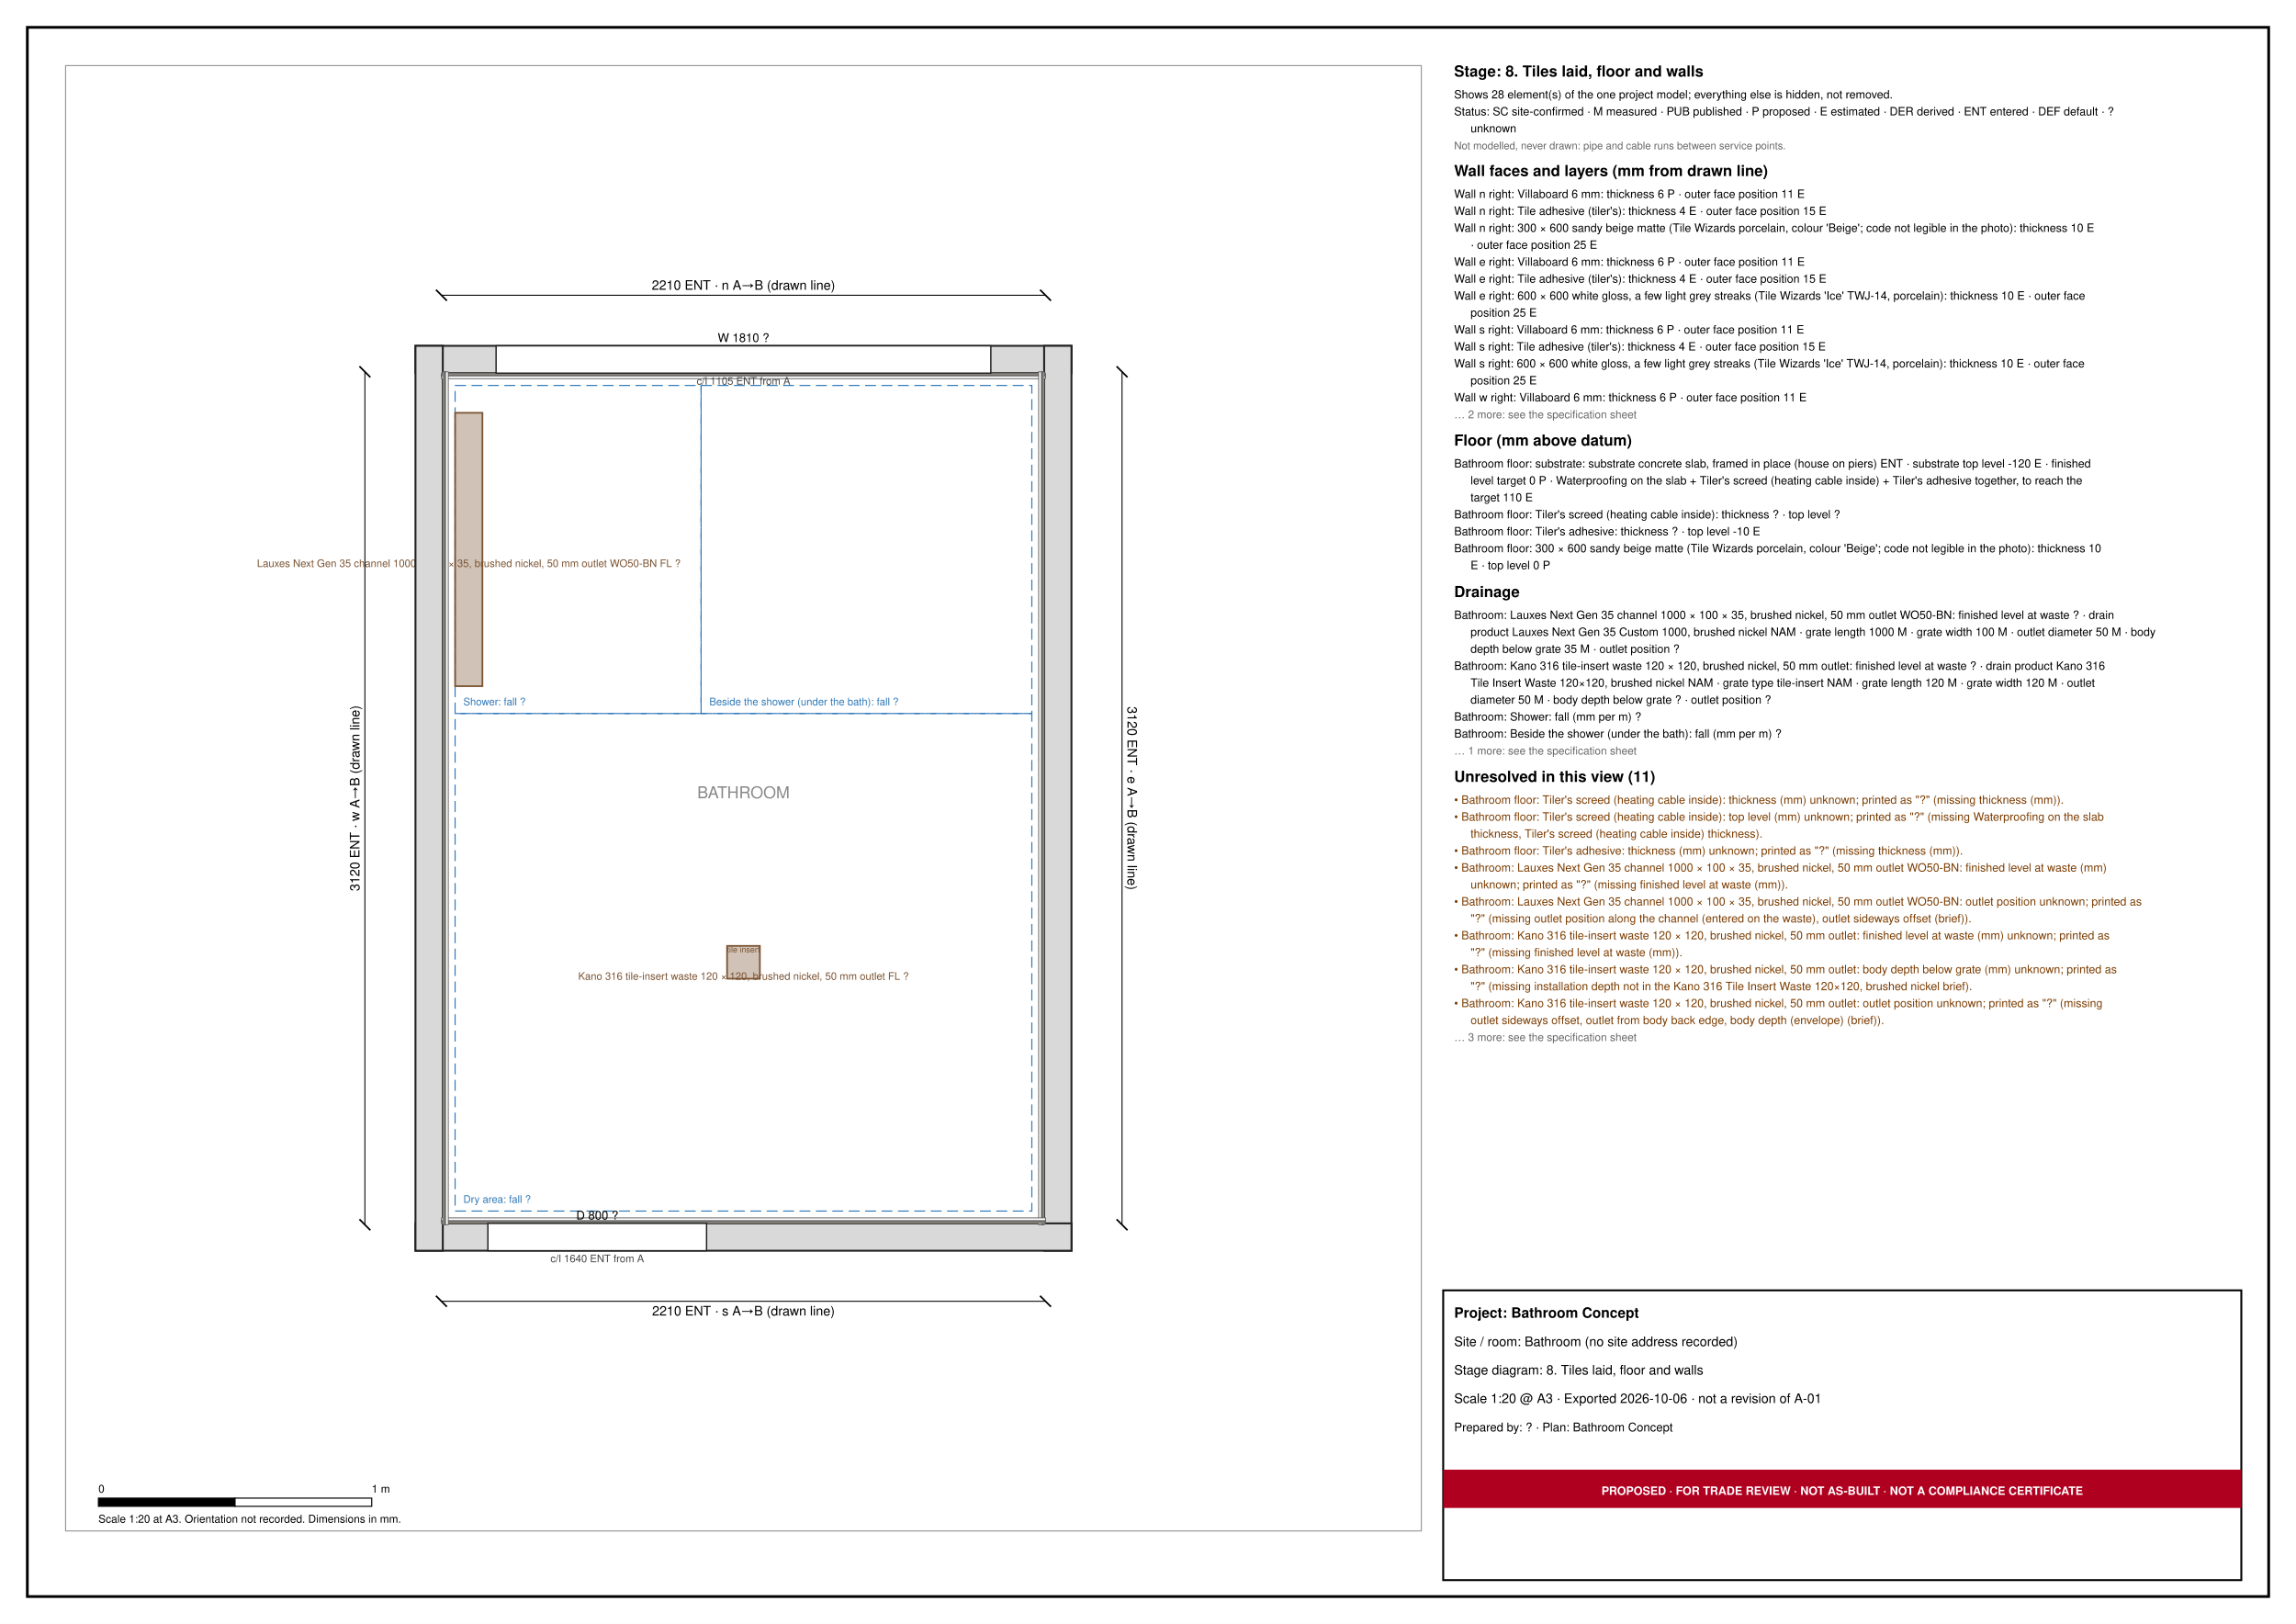
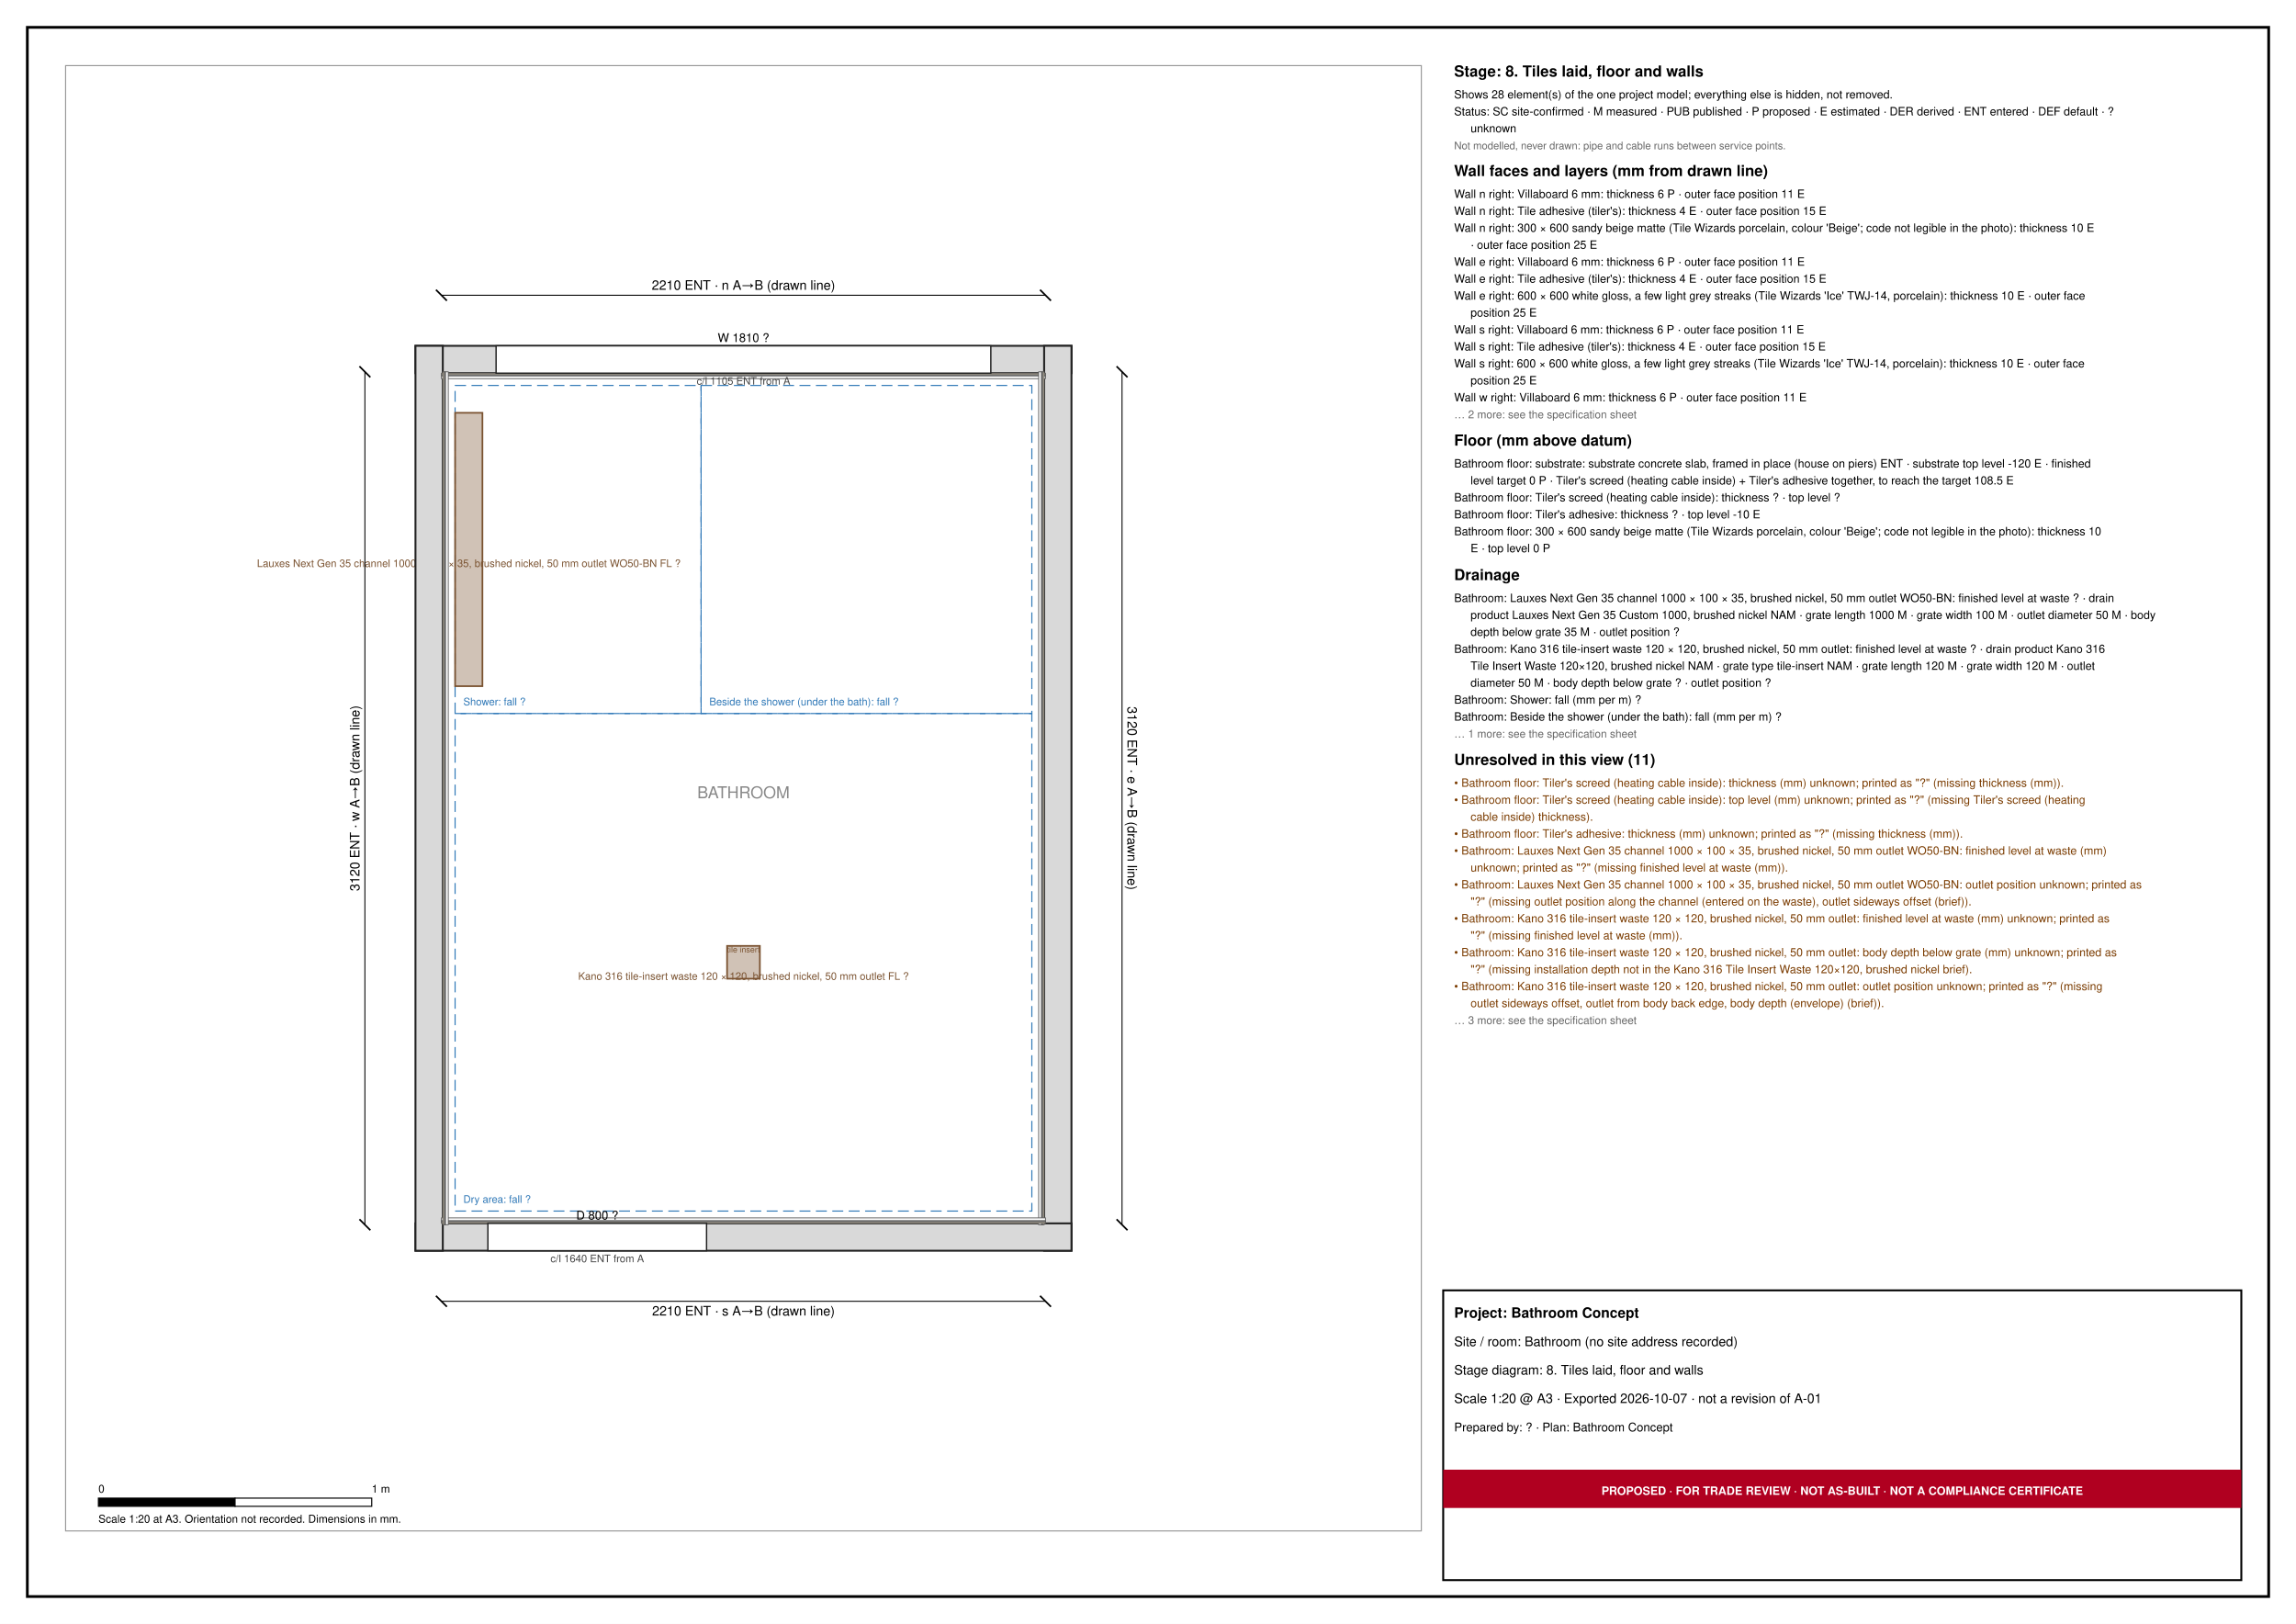
<svg xmlns="http://www.w3.org/2000/svg" width="420mm" height="297mm" viewBox="0 0 420 297" font-family="Helvetica, Arial, sans-serif" data-sheet="stage-view" data-scale="20">
  <rect width="420" height="297" fill="#fff" />
  <rect x="5" y="5" width="410" height="287" fill="none" stroke="#000" stroke-width="0.5" />
  <rect x="12" y="12" width="248" height="268" fill="none" stroke="#999" stroke-width="0.2" />
  <text x="136" y="146" font-size="3" text-anchor="middle" fill="#888" data-element="room:bathroom">BATHROOM</text>
  <rect x="83.25" y="70.5" width="45" height="60" fill="none" stroke="#2f78b7" stroke-width="0.2" stroke-dasharray="2 1" data-element="room:bathroom:plane:shower" />
  <text x="84.75" y="129" font-size="1.9" fill="#2f78b7">Shower: fall ?</text>
  <rect x="128.25" y="70.5" width="60.5" height="60" fill="none" stroke="#2f78b7" stroke-width="0.2" stroke-dasharray="2 1" data-element="room:bathroom:plane:bath_side" />
  <text x="129.75" y="129" font-size="1.9" fill="#2f78b7">Beside the shower (under the bath): fall ?</text>
  <rect x="83.25" y="130.5" width="105.5" height="91" fill="none" stroke="#2f78b7" stroke-width="0.2" stroke-dasharray="2 1" data-element="room:bathroom:plane:dry" />
  <text x="84.75" y="220" font-size="1.9" fill="#2f78b7">Dry area: fall ?</text>
  <polygon points="88.25,75.5 88.25,125.5 83.25,125.5 83.25,75.5" fill="#7a5230" fill-opacity="0.35" stroke="#7a5230" stroke-width="0.3" data-grate="1" data-element="room:bathroom:waste:linear_drain" />
  <text x="85.75" y="103.7" font-size="1.9" text-anchor="middle" fill="#7a5230">Lauxes Next Gen 35 channel 1000 × 100 × 35, brushed nickel, 50 mm outlet WO50-BN FL ?</text>
  <polygon points="133,173 139,173 139,179 133,179" fill="#7a5230" fill-opacity="0.35" stroke="#7a5230" stroke-width="0.3" data-grate="1" data-element="room:bathroom:waste:square_waste" />
  <text x="136" y="174.2" font-size="1.5" text-anchor="middle" fill="#7a5230">tile insert</text>
  <text x="136" y="179.2" font-size="1.9" text-anchor="middle" fill="#7a5230">Kano 316 tile-insert waste 120 × 120, brushed nickel, 50 mm outlet FL ?</text>
  <polygon points="196,68.25 76,68.25 76,63.25 196,63.25" fill="#d9d9d9" stroke="#222" stroke-width="0.35" data-element="wall:wall_n" />
  <polygon points="191,228.75 191,63.25 196,63.25 196,228.75" fill="#d9d9d9" stroke="#222" stroke-width="0.35" data-element="wall:wall_e" />
  <polygon points="76,223.75 196,223.75 196,228.75 76,228.75" fill="#d9d9d9" stroke="#222" stroke-width="0.35" data-element="wall:wall_s" />
  <polygon points="81,63.25 81,228.75 76,228.75 76,63.25" fill="#d9d9d9" stroke="#222" stroke-width="0.35" data-element="wall:wall_w" />
  <polygon points="80.75,68.25 191.25,68.25 191.25,68.55 80.75,68.55" fill="#f3e3c3" stroke="#555" stroke-width="0.15" data-element="wall:wall_n:right:wall_n_board" />
  <polygon points="80.75,68.55 191.25,68.55 191.25,68.75 80.75,68.75" fill="#cfcfcf" stroke="#555" stroke-width="0.15" data-element="wall:wall_n:right:wall_n_adhesive" />
  <polygon points="80.75,68.75 191.25,68.75 191.25,69.25 80.75,69.25" fill="#ffffff" stroke="#555" stroke-width="0.15" data-element="wall:wall_n:right:wall_n_tile" />
  <polygon points="191,68 191,224 190.7,224 190.7,68" fill="#f3e3c3" stroke="#555" stroke-width="0.15" data-element="wall:wall_e:right:wall_e_board" />
  <polygon points="190.7,68 190.7,224 190.5,224 190.5,68" fill="#cfcfcf" stroke="#555" stroke-width="0.15" data-element="wall:wall_e:right:wall_e_adhesive" />
  <polygon points="190.5,68 190.5,224 190,224 190,68" fill="#ffffff" stroke="#555" stroke-width="0.15" data-element="wall:wall_e:right:wall_e_tile" />
  <polygon points="191.25,223.75 80.75,223.75 80.75,223.45 191.25,223.45" fill="#f3e3c3" stroke="#555" stroke-width="0.15" data-element="wall:wall_s:right:wall_s_board" />
  <polygon points="191.25,223.45 80.75,223.45 80.75,223.25 191.25,223.25" fill="#cfcfcf" stroke="#555" stroke-width="0.15" data-element="wall:wall_s:right:wall_s_adhesive" />
  <polygon points="191.25,223.25 80.75,223.25 80.75,222.75 191.25,222.75" fill="#ffffff" stroke="#555" stroke-width="0.15" data-element="wall:wall_s:right:wall_s_tile" />
  <polygon points="81,224 81,68 81.3,68 81.3,224" fill="#f3e3c3" stroke="#555" stroke-width="0.15" data-element="wall:wall_w:right:wall_w_board" />
  <polygon points="81.3,224 81.3,68 81.5,68 81.5,224" fill="#cfcfcf" stroke="#555" stroke-width="0.15" data-element="wall:wall_w:right:wall_w_adhesive" />
  <polygon points="81.5,224 81.5,68 82,68 82,224" fill="#ffffff" stroke="#555" stroke-width="0.15" data-element="wall:wall_w:right:wall_w_tile" />
  <polygon points="90.75,63.25 181.25,63.25 181.25,68.25 90.75,68.25" fill="#fff" stroke="#222" stroke-width="0.25" data-element="opening:window_n" />
  <text x="136" y="62.55" font-size="2.2" text-anchor="middle">W 1810 ?</text>
  <text x="136" y="70.35" font-size="1.9" text-anchor="middle" fill="#444">c/l 1105 ENT from A</text>
  <polygon points="129.25,228.75 89.25,228.75 89.25,223.75 129.25,223.75" fill="#fff" stroke="#222" stroke-width="0.25" data-element="opening:door_s" />
  <text x="109.25" y="223.05" font-size="2.2" text-anchor="middle">D 800 ?</text>
  <text x="109.25" y="230.85" font-size="1.9" text-anchor="middle" fill="#444">c/l 1640 ENT from A</text>
  <line x1="80.75" y1="54" x2="191.25" y2="54" stroke="#000" stroke-width="0.18" />
  <line x1="79.75" y1="53" x2="81.75" y2="55" stroke="#000" stroke-width="0.3" />
  <line x1="190.25" y1="53" x2="192.25" y2="55" stroke="#000" stroke-width="0.3" />
  <text x="136" y="52.2" font-size="2.4" text-anchor="middle" dominant-baseline="middle" transform="rotate(0 136 52.2)" data-dim="wall_n">2210 ENT · n A→B (drawn line)</text>
  <line x1="205.25" y1="68" x2="205.25" y2="224" stroke="#000" stroke-width="0.18" />
  <line x1="204.25" y1="67" x2="206.25" y2="69" stroke="#000" stroke-width="0.3" />
  <line x1="204.25" y1="223" x2="206.25" y2="225" stroke="#000" stroke-width="0.3" />
  <text x="207.05" y="146" font-size="2.4" text-anchor="middle" dominant-baseline="middle" transform="rotate(90 207.05 146)" data-dim="wall_e">3120 ENT · e A→B (drawn line)</text>
  <line x1="191.25" y1="238" x2="80.75" y2="238" stroke="#000" stroke-width="0.18" />
  <line x1="190.25" y1="237" x2="192.25" y2="239" stroke="#000" stroke-width="0.3" />
  <line x1="79.75" y1="237" x2="81.75" y2="239" stroke="#000" stroke-width="0.3" />
  <text x="136" y="239.8" font-size="2.4" text-anchor="middle" dominant-baseline="middle" transform="rotate(360 136 239.8)" data-dim="wall_s">2210 ENT · s A→B (drawn line)</text>
  <line x1="66.75" y1="224" x2="66.75" y2="68" stroke="#000" stroke-width="0.18" />
  <line x1="65.75" y1="223" x2="67.75" y2="225" stroke="#000" stroke-width="0.3" />
  <line x1="65.75" y1="67" x2="67.75" y2="69" stroke="#000" stroke-width="0.3" />
  <text x="64.95" y="146" font-size="2.4" text-anchor="middle" dominant-baseline="middle" transform="rotate(-90 64.95 146)" data-dim="wall_w">3120 ENT · w A→B (drawn line)</text>
  <rect x="18" y="274" width="25" height="1.5" fill="#000" stroke="#000" stroke-width="0.2" />
  <rect x="43" y="274" width="25" height="1.5" fill="#fff" stroke="#000" stroke-width="0.2" />
  <text x="18" y="273" font-size="2">0</text>
  <text x="68" y="273" font-size="2">1 m</text>
  <text x="18" y="278.5" font-size="2">Scale 1:20 at A3. Orientation not recorded. Dimensions in mm.</text>
  <text x="266" y="14" font-size="2.8" font-weight="bold">Stage: 8. Tiles laid, floor and walls</text>
  <text x="266" y="18" font-size="2.1">Shows 28 element(s) of the one project model; everything else is hidden, not removed.</text>
  <text x="266" y="21.1" font-size="2.1">Status: SC site-confirmed · M measured · PUB published · P proposed · E estimated · DER derived · ENT entered · DEF default · ?</text>
  <text x="269" y="24.2" font-size="2.1">unknown</text>
  <text x="266" y="27.3" font-size="1.9" fill="#666">Not modelled, never drawn: pipe and cable runs between service points.</text>
  <text x="266" y="32.2" font-size="2.8" font-weight="bold">Wall faces and layers (mm from drawn line)</text>
  <text x="266" y="36.2" font-size="2.1" data-element="wall:wall_n:right:wall_n_board">Wall n right: Villaboard 6 mm: thickness 6 P · outer face position 11 E</text>
  <text x="266" y="39.3" font-size="2.1" data-element="wall:wall_n:right:wall_n_adhesive">Wall n right: Tile adhesive (tiler's): thickness 4 E · outer face position 15 E</text>
  <text x="266" y="42.4" font-size="2.1" data-element="wall:wall_n:right:wall_n_tile">Wall n right: 300 × 600 sandy beige matte (Tile Wizards porcelain, colour 'Beige'; code not legible in the photo): thickness 10 E</text>
  <text x="269" y="45.5" font-size="2.1" data-element="wall:wall_n:right:wall_n_tile">· outer face position 25 E</text>
  <text x="266" y="48.6" font-size="2.1" data-element="wall:wall_e:right:wall_e_board">Wall e right: Villaboard 6 mm: thickness 6 P · outer face position 11 E</text>
  <text x="266" y="51.7" font-size="2.1" data-element="wall:wall_e:right:wall_e_adhesive">Wall e right: Tile adhesive (tiler's): thickness 4 E · outer face position 15 E</text>
  <text x="266" y="54.8" font-size="2.1" data-element="wall:wall_e:right:wall_e_tile">Wall e right: 600 × 600 white gloss, a few light grey streaks (Tile Wizards 'Ice' TWJ-14, porcelain): thickness 10 E · outer face</text>
  <text x="269" y="57.9" font-size="2.1" data-element="wall:wall_e:right:wall_e_tile">position 25 E</text>
  <text x="266" y="61" font-size="2.1" data-element="wall:wall_s:right:wall_s_board">Wall s right: Villaboard 6 mm: thickness 6 P · outer face position 11 E</text>
  <text x="266" y="64.1" font-size="2.1" data-element="wall:wall_s:right:wall_s_adhesive">Wall s right: Tile adhesive (tiler's): thickness 4 E · outer face position 15 E</text>
  <text x="266" y="67.2" font-size="2.1" data-element="wall:wall_s:right:wall_s_tile">Wall s right: 600 × 600 white gloss, a few light grey streaks (Tile Wizards 'Ice' TWJ-14, porcelain): thickness 10 E · outer face</text>
  <text x="269" y="70.3" font-size="2.1" data-element="wall:wall_s:right:wall_s_tile">position 25 E</text>
  <text x="266" y="73.4" font-size="2.1" data-element="wall:wall_w:right:wall_w_board">Wall w right: Villaboard 6 mm: thickness 6 P · outer face position 11 E</text>
  <text x="266" y="76.5" font-size="2" fill="#666">… 2 more: see the specification sheet</text>
  <text x="266" y="81.5" font-size="2.8" font-weight="bold">Floor (mm above datum)</text>
  <text x="266" y="85.5" font-size="2.1" data-element="room:bathroom:substrate">Bathroom floor: substrate: substrate concrete slab, framed in place (house on piers) ENT · substrate top level -120 E · finished</text>
-   <text x="269" y="88.6" font-size="2.1" data-element="room:bathroom:substrate">level target 0 P · Waterproofing on the slab + Tiler's screed (heating cable inside) + Tiler's adhesive together, to reach the</text>
-   <text x="269" y="91.7" font-size="2.1" data-element="room:bathroom:substrate">target 110 E</text>
-   <text x="266" y="94.8" font-size="2.1" data-element="room:bathroom:floor:floor_screed">Bathroom floor: Tiler's screed (heating cable inside): thickness ? · top level ?</text>
-   <text x="266" y="97.9" font-size="2.1" data-element="room:bathroom:floor:floor_adhesive">Bathroom floor: Tiler's adhesive: thickness ? · top level -10 E</text>
-   <text x="266" y="101" font-size="2.1" data-element="room:bathroom:floor:floor_tile">Bathroom floor: 300 × 600 sandy beige matte (Tile Wizards porcelain, colour 'Beige'; code not legible in the photo): thickness 10</text>
-   <text x="269" y="104.1" font-size="2.1" data-element="room:bathroom:floor:floor_tile">E · top level 0 P</text>
-   <text x="266" y="109.2" font-size="2.8" font-weight="bold">Drainage</text>
-   <text x="266" y="113.2" font-size="2.1" data-element="room:bathroom:waste:linear_drain">Bathroom: Lauxes Next Gen 35 channel 1000 × 100 × 35, brushed nickel, 50 mm outlet WO50-BN: finished level at waste ? · drain</text>
-   <text x="269" y="116.3" font-size="2.1" data-element="room:bathroom:waste:linear_drain">product Lauxes Next Gen 35 Custom 1000, brushed nickel NAM · grate length 1000 M · grate width 100 M · outlet diameter 50 M · body</text>
-   <text x="269" y="119.4" font-size="2.1" data-element="room:bathroom:waste:linear_drain">depth below grate 35 M · outlet position ?</text>
-   <text x="266" y="122.5" font-size="2.1" data-element="room:bathroom:waste:square_waste">Bathroom: Kano 316 tile-insert waste 120 × 120, brushed nickel, 50 mm outlet: finished level at waste ? · drain product Kano 316</text>
-   <text x="269" y="125.6" font-size="2.1" data-element="room:bathroom:waste:square_waste">Tile Insert Waste 120×120, brushed nickel NAM · grate type tile-insert NAM · grate length 120 M · grate width 120 M · outlet</text>
-   <text x="269" y="128.7" font-size="2.1" data-element="room:bathroom:waste:square_waste">diameter 50 M · body depth below grate ? · outlet position ?</text>
-   <text x="266" y="131.8" font-size="2.1" data-element="room:bathroom:plane:shower">Bathroom: Shower: fall (mm per m) ?</text>
-   <text x="266" y="134.9" font-size="2.1" data-element="room:bathroom:plane:bath_side">Bathroom: Beside the shower (under the bath): fall (mm per m) ?</text>
-   <text x="266" y="138" font-size="2" fill="#666">… 1 more: see the specification sheet</text>
-   <text x="266" y="143" font-size="2.8" font-weight="bold">Unresolved in this view (11)</text>
-   <text x="266" y="147" font-size="2.1" fill="#7a3b00">• Bathroom floor: Tiler's screed (heating cable inside): thickness (mm) unknown; printed as "?" (missing thickness (mm)).</text>
-   <text x="266" y="150.1" font-size="2.1" fill="#7a3b00">• Bathroom floor: Tiler's screed (heating cable inside): top level (mm) unknown; printed as "?" (missing Waterproofing on the slab</text>
-   <text x="269" y="153.2" font-size="2.1" fill="#7a3b00">thickness, Tiler's screed (heating cable inside) thickness).</text>
-   <text x="266" y="156.3" font-size="2.1" fill="#7a3b00">• Bathroom floor: Tiler's adhesive: thickness (mm) unknown; printed as "?" (missing thickness (mm)).</text>
-   <text x="266" y="159.4" font-size="2.1" fill="#7a3b00">• Bathroom: Lauxes Next Gen 35 channel 1000 × 100 × 35, brushed nickel, 50 mm outlet WO50-BN: finished level at waste (mm)</text>
-   <text x="269" y="162.5" font-size="2.1" fill="#7a3b00">unknown; printed as "?" (missing finished level at waste (mm)).</text>
-   <text x="266" y="165.6" font-size="2.1" fill="#7a3b00">• Bathroom: Lauxes Next Gen 35 channel 1000 × 100 × 35, brushed nickel, 50 mm outlet WO50-BN: outlet position unknown; printed as</text>
-   <text x="269" y="168.7" font-size="2.1" fill="#7a3b00">"?" (missing outlet position along the channel (entered on the waste), outlet sideways offset (brief)).</text>
-   <text x="266" y="171.8" font-size="2.1" fill="#7a3b00">• Bathroom: Kano 316 tile-insert waste 120 × 120, brushed nickel, 50 mm outlet: finished level at waste (mm) unknown; printed as</text>
-   <text x="269" y="174.9" font-size="2.1" fill="#7a3b00">"?" (missing finished level at waste (mm)).</text>
-   <text x="266" y="178" font-size="2.1" fill="#7a3b00">• Bathroom: Kano 316 tile-insert waste 120 × 120, brushed nickel, 50 mm outlet: body depth below grate (mm) unknown; printed as</text>
-   <text x="269" y="181.1" font-size="2.1" fill="#7a3b00">"?" (missing installation depth not in the Kano 316 Tile Insert Waste 120×120, brushed nickel brief).</text>
-   <text x="266" y="184.2" font-size="2.1" fill="#7a3b00">• Bathroom: Kano 316 tile-insert waste 120 × 120, brushed nickel, 50 mm outlet: outlet position unknown; printed as "?" (missing</text>
-   <text x="269" y="187.3" font-size="2.1" fill="#7a3b00">outlet sideways offset, outlet from body back edge, body depth (envelope) (brief)).</text>
-   <text x="266" y="190.4" font-size="2" fill="#666">… 3 more: see the specification sheet</text>
+   <text x="269" y="88.6" font-size="2.1" data-element="room:bathroom:substrate">level target 0 P · Tiler's screed (heating cable inside) + Tiler's adhesive together, to reach the target 108.5 E</text>
+   <text x="266" y="91.7" font-size="2.1" data-element="room:bathroom:floor:floor_screed">Bathroom floor: Tiler's screed (heating cable inside): thickness ? · top level ?</text>
+   <text x="266" y="94.8" font-size="2.1" data-element="room:bathroom:floor:floor_adhesive">Bathroom floor: Tiler's adhesive: thickness ? · top level -10 E</text>
+   <text x="266" y="97.9" font-size="2.1" data-element="room:bathroom:floor:floor_tile">Bathroom floor: 300 × 600 sandy beige matte (Tile Wizards porcelain, colour 'Beige'; code not legible in the photo): thickness 10</text>
+   <text x="269" y="101" font-size="2.1" data-element="room:bathroom:floor:floor_tile">E · top level 0 P</text>
+   <text x="266" y="106.1" font-size="2.8" font-weight="bold">Drainage</text>
+   <text x="266" y="110.1" font-size="2.1" data-element="room:bathroom:waste:linear_drain">Bathroom: Lauxes Next Gen 35 channel 1000 × 100 × 35, brushed nickel, 50 mm outlet WO50-BN: finished level at waste ? · drain</text>
+   <text x="269" y="113.2" font-size="2.1" data-element="room:bathroom:waste:linear_drain">product Lauxes Next Gen 35 Custom 1000, brushed nickel NAM · grate length 1000 M · grate width 100 M · outlet diameter 50 M · body</text>
+   <text x="269" y="116.3" font-size="2.1" data-element="room:bathroom:waste:linear_drain">depth below grate 35 M · outlet position ?</text>
+   <text x="266" y="119.4" font-size="2.1" data-element="room:bathroom:waste:square_waste">Bathroom: Kano 316 tile-insert waste 120 × 120, brushed nickel, 50 mm outlet: finished level at waste ? · drain product Kano 316</text>
+   <text x="269" y="122.5" font-size="2.1" data-element="room:bathroom:waste:square_waste">Tile Insert Waste 120×120, brushed nickel NAM · grate type tile-insert NAM · grate length 120 M · grate width 120 M · outlet</text>
+   <text x="269" y="125.6" font-size="2.1" data-element="room:bathroom:waste:square_waste">diameter 50 M · body depth below grate ? · outlet position ?</text>
+   <text x="266" y="128.7" font-size="2.1" data-element="room:bathroom:plane:shower">Bathroom: Shower: fall (mm per m) ?</text>
+   <text x="266" y="131.8" font-size="2.1" data-element="room:bathroom:plane:bath_side">Bathroom: Beside the shower (under the bath): fall (mm per m) ?</text>
+   <text x="266" y="134.9" font-size="2" fill="#666">… 1 more: see the specification sheet</text>
+   <text x="266" y="139.9" font-size="2.8" font-weight="bold">Unresolved in this view (11)</text>
+   <text x="266" y="143.9" font-size="2.1" fill="#7a3b00">• Bathroom floor: Tiler's screed (heating cable inside): thickness (mm) unknown; printed as "?" (missing thickness (mm)).</text>
+   <text x="266" y="147" font-size="2.1" fill="#7a3b00">• Bathroom floor: Tiler's screed (heating cable inside): top level (mm) unknown; printed as "?" (missing Tiler's screed (heating</text>
+   <text x="269" y="150.1" font-size="2.1" fill="#7a3b00">cable inside) thickness).</text>
+   <text x="266" y="153.2" font-size="2.1" fill="#7a3b00">• Bathroom floor: Tiler's adhesive: thickness (mm) unknown; printed as "?" (missing thickness (mm)).</text>
+   <text x="266" y="156.3" font-size="2.1" fill="#7a3b00">• Bathroom: Lauxes Next Gen 35 channel 1000 × 100 × 35, brushed nickel, 50 mm outlet WO50-BN: finished level at waste (mm)</text>
+   <text x="269" y="159.4" font-size="2.1" fill="#7a3b00">unknown; printed as "?" (missing finished level at waste (mm)).</text>
+   <text x="266" y="162.5" font-size="2.1" fill="#7a3b00">• Bathroom: Lauxes Next Gen 35 channel 1000 × 100 × 35, brushed nickel, 50 mm outlet WO50-BN: outlet position unknown; printed as</text>
+   <text x="269" y="165.6" font-size="2.1" fill="#7a3b00">"?" (missing outlet position along the channel (entered on the waste), outlet sideways offset (brief)).</text>
+   <text x="266" y="168.7" font-size="2.1" fill="#7a3b00">• Bathroom: Kano 316 tile-insert waste 120 × 120, brushed nickel, 50 mm outlet: finished level at waste (mm) unknown; printed as</text>
+   <text x="269" y="171.8" font-size="2.1" fill="#7a3b00">"?" (missing finished level at waste (mm)).</text>
+   <text x="266" y="174.9" font-size="2.1" fill="#7a3b00">• Bathroom: Kano 316 tile-insert waste 120 × 120, brushed nickel, 50 mm outlet: body depth below grate (mm) unknown; printed as</text>
+   <text x="269" y="178" font-size="2.1" fill="#7a3b00">"?" (missing installation depth not in the Kano 316 Tile Insert Waste 120×120, brushed nickel brief).</text>
+   <text x="266" y="181.1" font-size="2.1" fill="#7a3b00">• Bathroom: Kano 316 tile-insert waste 120 × 120, brushed nickel, 50 mm outlet: outlet position unknown; printed as "?" (missing</text>
+   <text x="269" y="184.2" font-size="2.1" fill="#7a3b00">outlet sideways offset, outlet from body back edge, body depth (envelope) (brief)).</text>
+   <text x="266" y="187.3" font-size="2" fill="#666">… 3 more: see the specification sheet</text>
  <rect x="264" y="236" width="146" height="53" fill="none" stroke="#000" stroke-width="0.35" />
  <text x="266" y="241" font-size="2.6" font-weight="bold">Project: Bathroom Concept</text>
  <text x="266" y="246.2" font-size="2.4">Site / room: Bathroom (no site address recorded)</text>
  <text x="266" y="251.4" font-size="2.4">Stage diagram: 8. Tiles laid, floor and walls</text>
-   <text x="266" y="256.6" font-size="2.4">Scale 1:20 @ A3 · Exported 2026-10-06 · not a revision of A-01</text>
+   <text x="266" y="256.6" font-size="2.4">Scale 1:20 @ A3 · Exported 2026-10-07 · not a revision of A-01</text>
  <text x="266" y="261.8" font-size="2.2">Prepared by: ? · Plan: Bathroom Concept</text>
  <text x="266" y="267" font-size="2.1" />
  <rect x="264" y="268.8" width="146" height="7" fill="#b00020" />
  <text x="337" y="273.4" font-size="2.1" text-anchor="middle" fill="#fff" font-weight="bold">PROPOSED · FOR TRADE REVIEW · NOT AS-BUILT · NOT A COMPLIANCE CERTIFICATE</text>
</svg>
